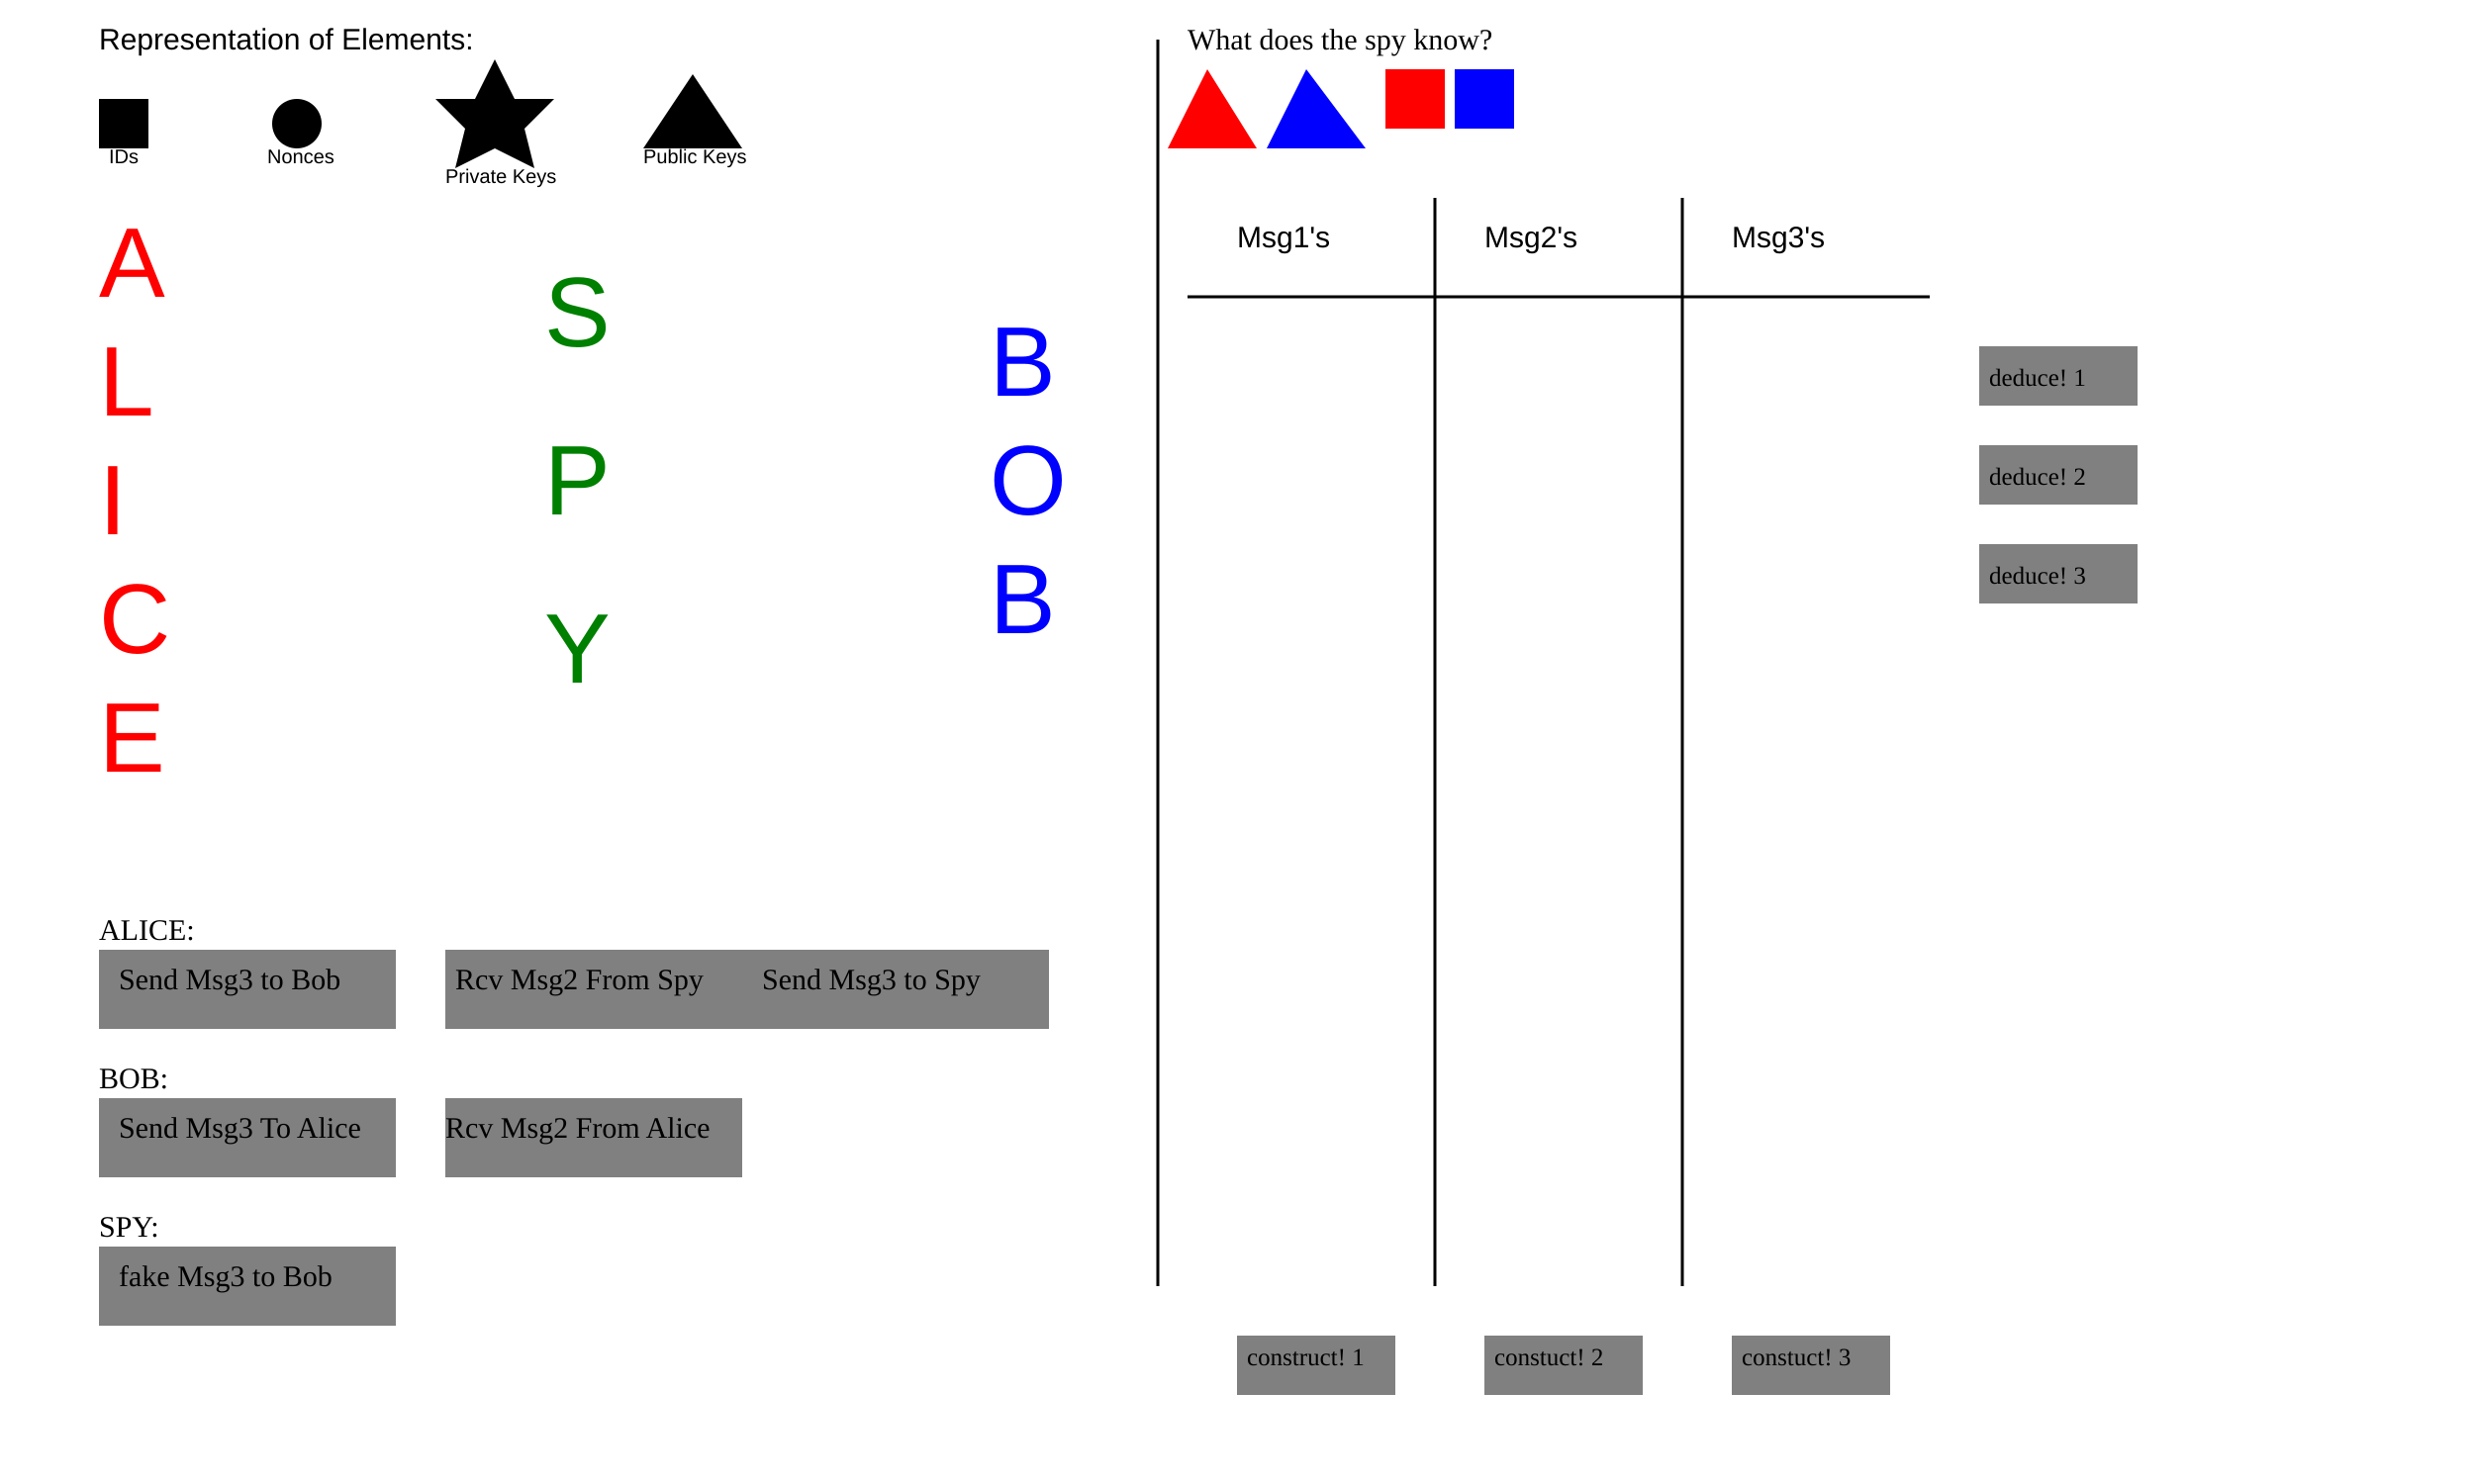
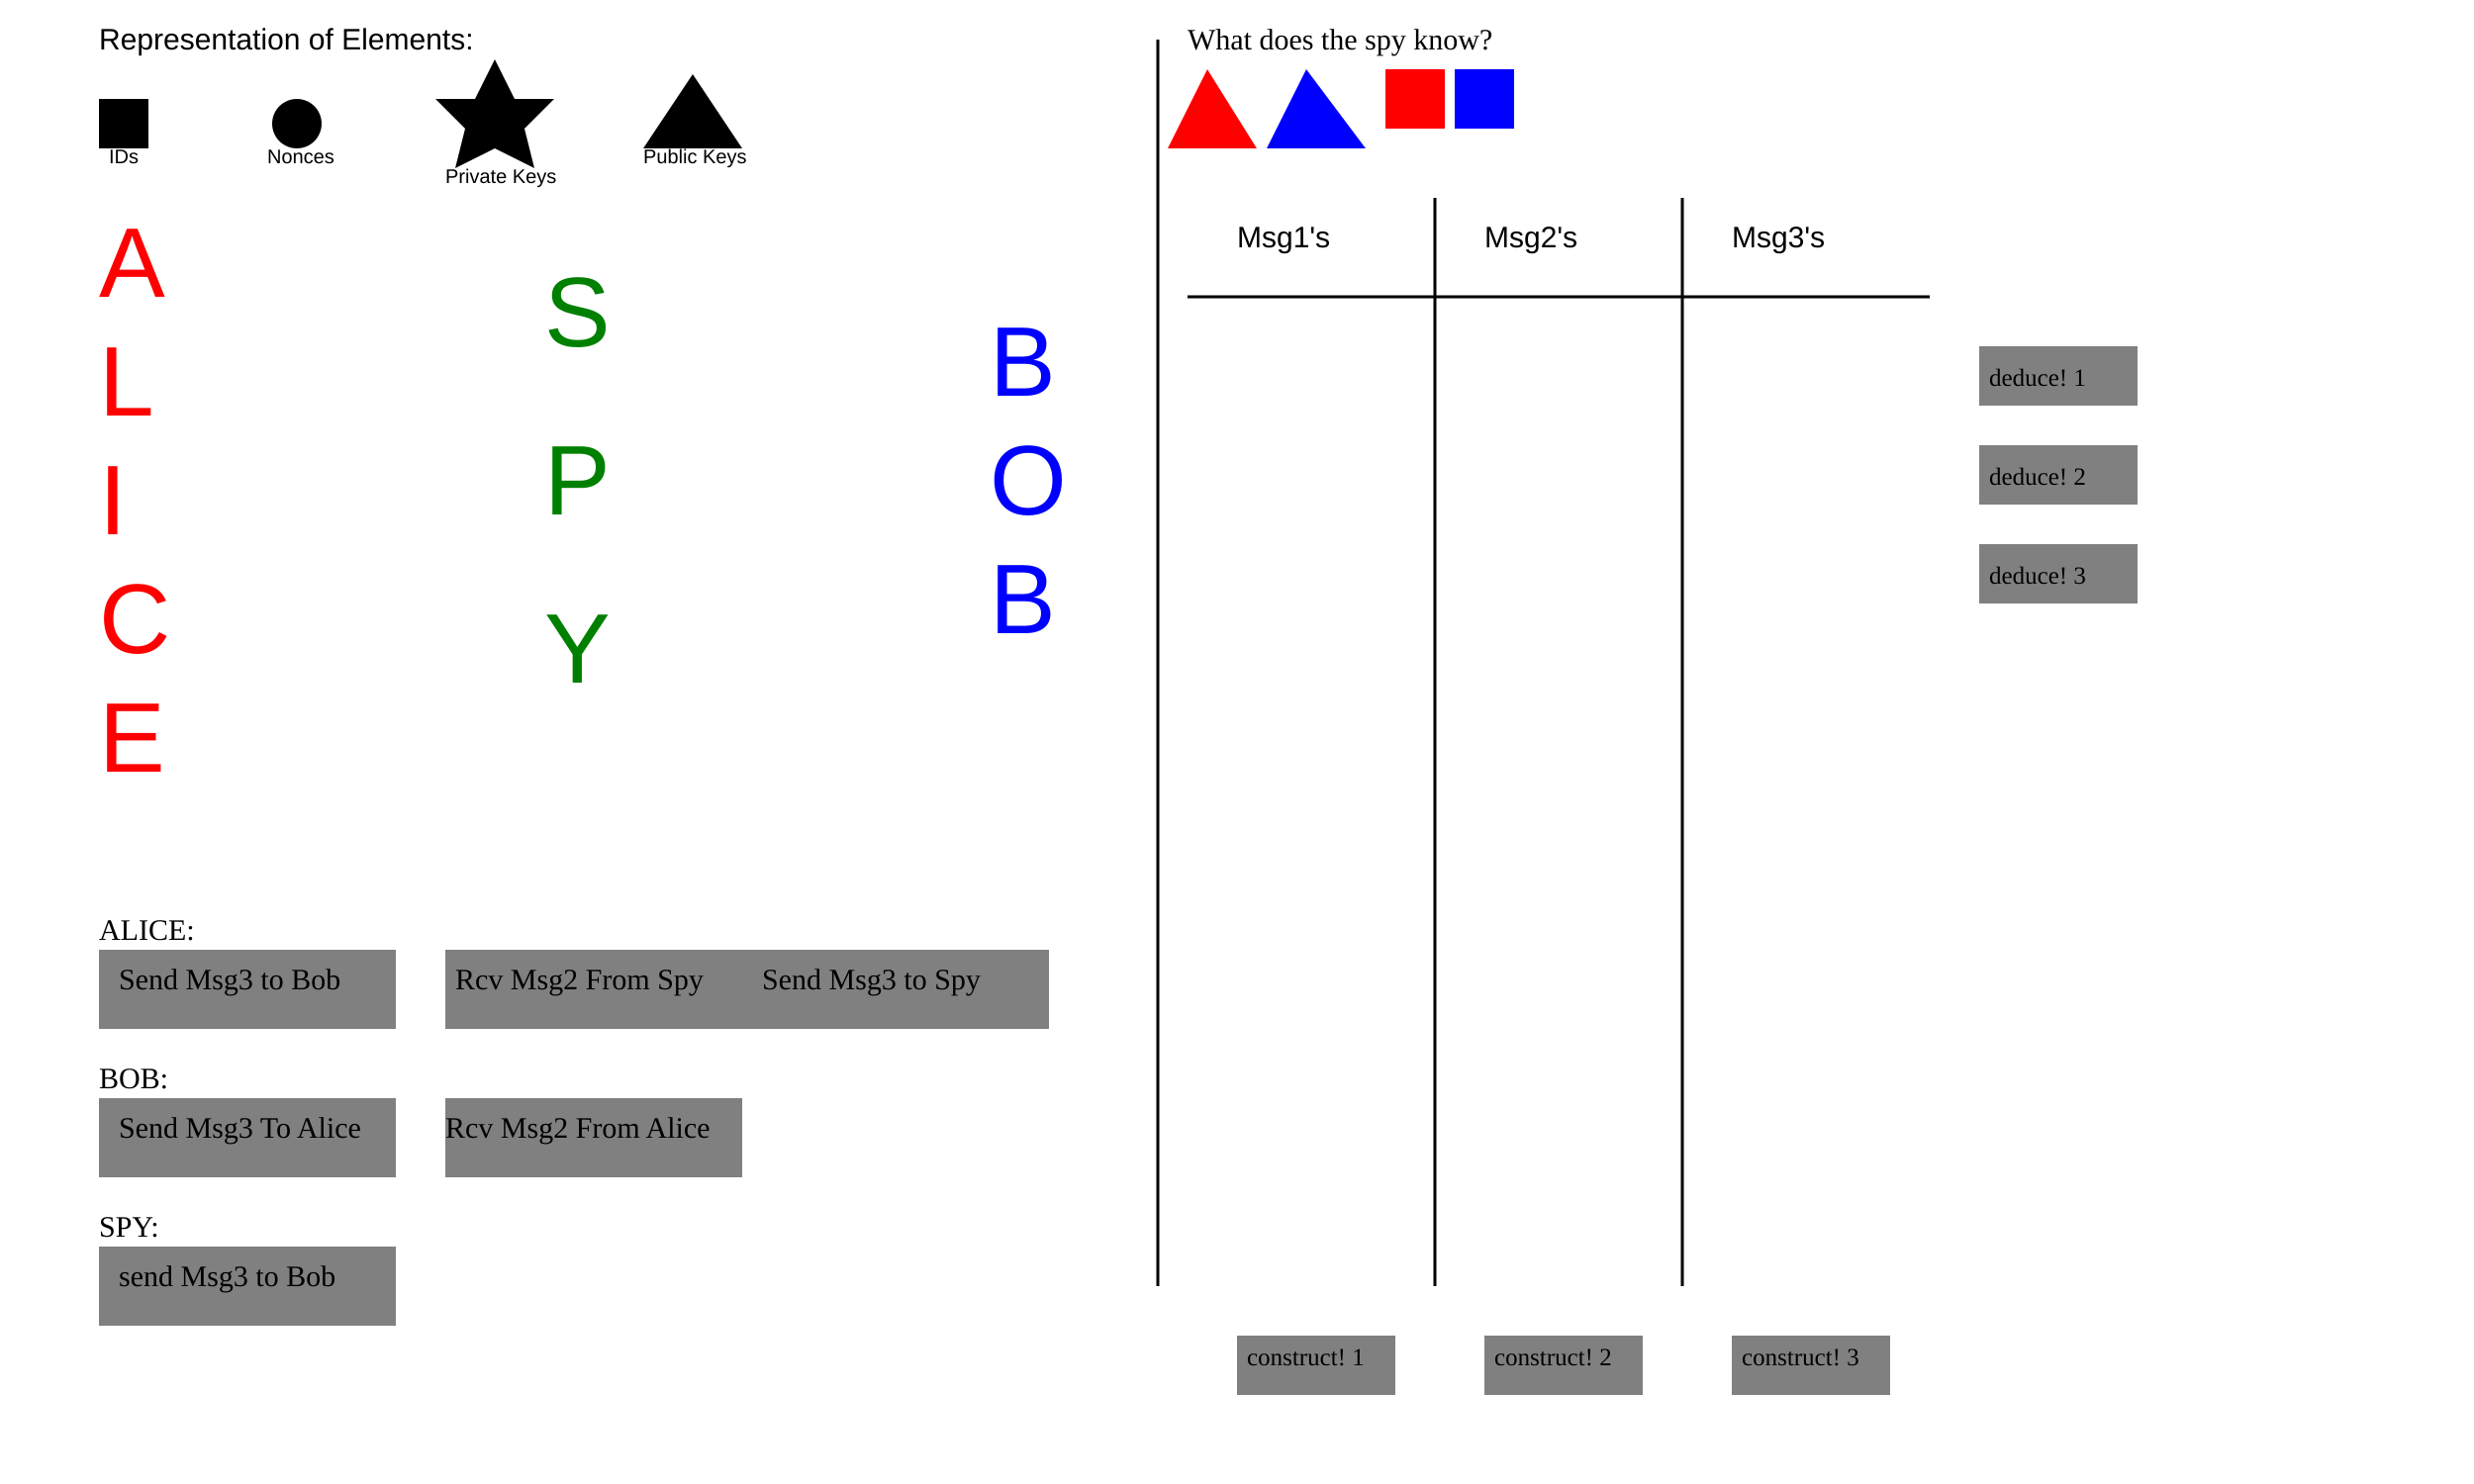
<svg xmlns="http://www.w3.org/2000/svg" width="2500" height="1500">
  <rect width="100%" height="100%" fill="white" />
  <text x="100" y="50" font-size="30" font-family="Arial" fill="black">Representation of Elements:</text>
  <rect x="100" y="100" width="50" height="50" fill="black" />
  <text x="110" y="165" font-size="20" font-family="Arial" fill="black">IDs</text>
  <circle cx="300" cy="125" r="25" fill="black" />
  <text x="270" y="165" font-size="20" font-family="Arial" fill="black">Nonces</text>
  <polygon points="500,60 520,100 560,100 530,130 540,170 500,150 460,170 470,130 440,100 480,100" fill="black" />
  <text x="450" y="185" font-size="20" font-family="Arial" fill="black">Private Keys</text>
  <polygon points="700,75 750,150 650,150" fill="black" />
  <text x="650" y="165" font-size="20" font-family="Arial" fill="black">Public Keys</text>
  <text id="aliceBehaviourTxt" x="100" y="950" font-size="30">ALICE: </text>
  <rect id="aliceSndMsg1Btn" x="100" y="960" width="300" height="80" fill="gray" />
  <text id="aliceSndMsg1Txt" x="120" y="1000" font-size="30">Send Msg1 to Bob </text>
  <rect id="aliceSndMsg2Btn" x="100" y="960" width="300" height="80" fill="gray" />
  <text id="aliceSndMsg2Txt" x="120" y="1000" font-size="30">Send Msg2 to Bob </text>
  <rect id="aliceSndMsg3Btn" x="100" y="960" width="300" height="80" fill="gray" />
  <text id="aliceSndMsg3Txt" x="120" y="1000" font-size="30">Send Msg3 to Bob </text>
  <rect id="aliceSndMsg1Btn_ToSpy" x="760" y="960" width="300" height="80" fill="gray" />
  <text id="aliceSndMsg1Txt_ToSpy" x="780" y="1000" font-size="30">Send Msg1 to Spy </text>
  <rect id="aliceSndMsg3Btn_ToSpy" x="750" y="960" width="300" height="80" fill="gray" />
  <text id="aliceSndMsg3Txt_ToSpy" x="770" y="1000" font-size="30">Send Msg3 to Spy </text>
  <rect id="aliceRcvMsg3Btn" x="450" y="960" width="300" height="80" fill="gray" />
  <text id="aliceRcvMsg3Txt" x="460" y="1000" font-size="30">Rcv Msg3 From Bob</text>
  <rect id="aliceRcvMsg2Btn" x="450" y="960" width="300" height="80" fill="gray" />
  <text id="aliceRcvMsg2Txt" x="460" y="1000" font-size="30">Rcv Msg2 From Bob</text>
  <rect id="aliceRcvMsg1Btn" x="450" y="960" width="300" height="80" fill="gray" />
  <text id="aliceRcvMsg1Txt" x="460" y="1000" font-size="30">Rcv Msg1 From Bob</text>
  <rect id="aliceRcvMsg2Btn_FromSpy" x="450" y="960" width="300" height="80" fill="gray" />
  <text id="aliceRcvMsg2Txt_FromSpy" x="460" y="1000" font-size="30">Rcv Msg2 From Spy</text>
  <text id="bobBehaviourTxt" x="100" y="1100" font-size="30">BOB: </text>
  <rect id="bobSndMsg1Btn" x="100" y="1110" width="300" height="80" fill="gray" />
  <text id="bobSndMsg1Txt" x="120" y="1150" font-size="30">Send Msg1 to Alice </text>
  <rect id="bobSndMsg2Btn" x="100" y="1110" width="300" height="80" fill="gray" />
  <text id="bobSndMsg2Txt" x="120" y="1150" font-size="30">Send Msg2 To Alice</text>
  <rect id="bobSndMsg3Btn" x="100" y="1110" width="300" height="80" fill="gray" />
  <text id="bobSndMsg3Txt" x="120" y="1150" font-size="30">Send Msg3 To Alice</text>
  <rect id="bobRcvMsg1Btn" x="450" y="1110" width="300" height="80" fill="gray" />
  <text id="bobRcvMsg1Txt" x="450" y="1150" font-size="30">Rcv Msg1 From Alice</text>
  <rect id="bobRcvMsg3Btn" x="450" y="1110" width="300" height="80" fill="gray" />
  <text id="bobRcvMsg3Txt" x="450" y="1150" font-size="30">Rcv Msg3 From Alice</text>
  <rect id="bobRcvMsg2Btn" x="450" y="1110" width="300" height="80" fill="gray" />
  <text id="bobRcvMsg2Txt" x="450" y="1150" font-size="30">Rcv Msg2 From Alice</text>
  <text x="100" y="300" font-size="100" font-family="Arial">
    <tspan x="100" y="300" fill="red">A</tspan>
    <tspan x="100" y="420" fill="red">L</tspan>
    <tspan x="100" y="540" fill="red">I</tspan>
    <tspan x="100" y="660" fill="red">C</tspan>
    <tspan x="100" y="780" fill="red">E</tspan>
  </text>
  <text x="450" y="400" font-size="100" font-family="Arial">
    <tspan x="550" y="350" fill="green">S</tspan>
    <tspan x="550" y="520" fill="green">P</tspan>
    <tspan x="550" y="690" fill="green">Y</tspan>
  </text>
  <text x="800" y="400" font-size="100" font-family="Arial">
    <tspan x="1000" y="400" fill="blue">B</tspan>
    <tspan x="1000" y="520" fill="blue">O</tspan>
    <tspan x="1000" y="640" fill="blue">B</tspan>
  </text>
  <text x="1200" y="50" font-size="30">What does the spy know?</text>
  <polygon points="1220,70 1270,150 1180,150" fill="red" />
  <polygon points="1320,70 1280,150 1380,150" fill="blue" />
  <rect x="1400" y="70" width="60" height="60" fill="red" />
  <rect x="1470" y="70" width="60" height="60" fill="blue" />
  <line x1="1200" y1="300" x2="1950" y2="300" stroke="black" stroke-width="3" />
  <line x1="1450" y1="200" x2="1450" y2="1300" stroke="black" stroke-width="3" />
  <line x1="1700" y1="200" x2="1700" y2="1300" stroke="black" stroke-width="3" />
  <text x="1250" y="250" font-size="30" font-family="Arial" fill="black">Msg1's</text>
  <text x="1500" y="250" font-size="30" font-family="Arial" fill="black">Msg2's</text>
  <text x="1750" y="250" font-size="30" font-family="Arial" fill="black">Msg3's</text>
  <rect id="boxMsg1" x="240" y="260" width="130" height="80" fill="none" stroke="black" stroke-width="2" display="none" />
  <polygon id="bobPKmsg1" points="370,320 400,380 340,380" fill="blue" display="none" />
  <line id="msg1Line" x1="170" y1="300" x2="240" y2="300" stroke="black" stroke-width="3" display="none" />
  <line id="msg1Arrow" x1="370" y1="300" x2="500" y2="300" stroke="black" stroke-width="3" marker-end="url(#arrowhead)" display="none" />
  <defs>
    <marker id="arrowhead" markerWidth="10" markerHeight="7" refX="10" refY="3.5" orient="auto" markerUnits="strokeWidth">
      <polygon points="0 0, 10 3.5, 0 7" fill="black" />
    </marker>
  </defs>
  <circle id="aliceNonceMsg1Snd" cx="270" cy="300" r="25" fill="red" display="none" />
  <rect id="aliceIDMsg1Snd" x="300" y="270" width="60" height="60" fill="red" display="none" />
  <rect id="boxMsg1Rcv" x="750" y="260" width="130" height="80" fill="none" stroke="black" stroke-width="2" display="none" />
  <polygon id="bobPKmsg1Rcv" points="880,320 845,380 910,380" fill="blue" display="none" />
  <line id="msg1LineRcv" x1="630" y1="300" x2="750" y2="300" stroke="black" stroke-width="3" display="none" />
  <line id="msg1ArrowRcv" x1="880" y1="300" x2="1000" y2="300" stroke="black" stroke-width="3" marker-end="url(#arrowhead)" display="none" />
  <circle id="aliceNonceBobRcv" cx="780" cy="300" r="25" fill="red" display="none" />
  <rect id="aliceIDBobRcv" x="810" y="270" width="60" height="60" fill="red" display="none" />
  <rect id="boxMsg2Snd" x="750" y="400" width="130" height="80" fill="none" stroke="black" stroke-width="2" display="none" />
  <line id="msg2LineSnd" x1="990" y1="440" x2="880" y2="440" stroke="black" stroke-width="3" display="none" />
  <line id="msg2ArrowSnd" x1="750" y1="440" x2="620" y2="440" stroke="black" stroke-width="3" marker-end="url(#arrowhead)" display="none" />
  <polygon id="alicePKmsg2Snd" points="750,460 715,520 790,520" fill="red" display="none" />
  <circle id="aliceNonceBobSnd" cx="780" cy="440" r="25" fill="red" display="none" />
  <circle id="bobNonceBobSnd" cx="840" cy="440" r="25" fill="blue" display="none" />
  <rect id="boxMsg2Rcv" x="240" y="400" width="130" height="80" fill="none" stroke="black" stroke-width="2" display="none" />
  <line id="msg2LineRcv" x1="370" y1="440" x2="500" y2="440" stroke="black" stroke-width="3" display="none" />
  <line id="msg2ArrowRcv" x1="240" y1="440" x2="170" y2="440" stroke="black" stroke-width="3" marker-end="url(#arrowhead)" display="none" />
  <polygon id="alicePKmsg2Rcv" points="240,460 210,520 280,520" fill="red" display="none" />
  <circle id="aliceNonceAliceRcv" cx="270" cy="440" r="25" fill="red" display="none" />
  <circle id="bobNonceAliceRcv" cx="330" cy="440" r="25" fill="blue" display="none" />
  <rect id="boxMsg3Snd" x="240" y="550" width="130" height="80" fill="none" stroke="black" stroke-width="2" display="none" />
  <polygon id="bobPKmsg3Snd" points="370,600 400,660 340,660" fill="blue" display="none" />
  <circle id="bobNonceAliceSnd" cx="300" cy="590" r="25" fill="blue" display="none" />
  <line id="msg3ArrowSnd" x1="370" y1="590" x2="500" y2="590" stroke="black" stroke-width="3" marker-end="url(#arrowhead)" display="none" />
  <line id="msg3LineSnd" x1="170" y1="590" x2="240" y2="590" stroke="black" stroke-width="3" display="none" />
  <rect id="boxMsg3Rcv" x="750" y="550" width="130" height="80" fill="none" stroke="black" stroke-width="2" display="none" />
  <polygon id="bobPKmsg3Rcv" points="880,600 845,660 910,660" fill="blue" display="none" />
  <circle id="bobNonceBobRcv" cx="815" cy="590" r="25" fill="blue" display="none" />
  <line id="msg3ArrowRcv" x1="880" y1="590" x2="1000" y2="590" stroke="black" stroke-width="3" marker-end="url(#arrowhead)" display="none" />
  <line id="msg3LineRcv" x1="630" y1="590" x2="750" y2="590" stroke="black" stroke-width="3" display="none" />
  <rect id="boxMsg1_BtoA" x="750" y="260" width="130" height="80" fill="none" stroke="black" stroke-width="2" display="none" />
  <polygon id="alicePKmsg1_BtoA" points="750,320 715,380 790,380" fill="red" display="none" />
  <line id="msg1Line_BtoA" x1="880" y1="300" x2="1000" y2="300" stroke="black" stroke-width="3" display="none" />
  <line id="msg1Arrow_BtoA" x1="750" y1="300" x2="620" y2="300" stroke="black" stroke-width="3" marker-end="url(#arrowhead)" display="none" />
  <circle id="bobNonceMsg1_BtoA" cx="780" cy="300" r="25" fill="blue" display="none" />
  <rect id="bobIDMsg1_BtoA" x="810" y="270" width="60" height="60" fill="blue" display="none" />
  <rect id="boxMsg1Rcv_BtoA" x="240" y="260" width="130" height="80" fill="none" stroke="black" stroke-width="2" display="none" />
  <polygon id="alicePKmsg1Rcv_BtoA" points="240,320 210,380 280,380" fill="red" display="none" />
  <line id="msg1LineRcv_BtoA" x1="370" y1="300" x2="500" y2="300" stroke="black" stroke-width="3" display="none" />
  <line id="msg1ArrowRcv_BtoA" x1="240" y1="300" x2="170" y2="300" stroke="black" stroke-width="3" marker-end="url(#arrowhead)" display="none" />
  <circle id="bobNonceAliceRcv_BtoA" cx="270" cy="300" r="25" fill="blue" display="none" />
  <rect id="bobIDAliceRcv_BtoA" x="300" y="270" width="60" height="60" fill="blue" display="none" />
  <rect id="boxMsg2_BtoA" x="240" y="400" width="130" height="80" fill="none" stroke="black" stroke-width="2" display="none" />
  <polygon id="bobPKmsg2_BtoA" points="370,460 400,520 340,520" fill="blue" display="none" />
  <circle id="bobNonceAliceSnd_BtoA" cx="270" cy="440" r="25" fill="blue" display="none" />
  <circle id="aliceNonceAliceSnd_BtoA" cx="330" cy="440" r="25" fill="red" display="none" />
  <line id="msg2Arrow_BtoA" x1="370" y1="440" x2="500" y2="440" stroke="black" stroke-width="3" marker-end="url(#arrowhead)" display="none" />
  <line id="msg2Line_BtoA" x1="170" y1="440" x2="240" y2="440" stroke="black" stroke-width="3" display="none" />
  <rect id="boxMsg2Rcv_BtoA" x="750" y="400" width="130" height="80" fill="none" stroke="black" stroke-width="2" display="none" />
  <polygon id="bobPKmsg2Rcv_BtoA" points="750,460 715,520 790,520" fill="blue" display="none" />
  <circle id="bobNonceBobRcv_BtoA" cx="780" cy="440" r="25" fill="blue" display="none" />
  <circle id="aliceNonceBobRcv_BtoA" cx="840" cy="440" r="25" fill="red" display="none" />
  <line id="msg2LineRcv_BtoA" x1="750" y1="440" x2="620" y2="440" stroke="black" stroke-width="3" display="none" />
  <line id="msg2ArrowRcv_BtoA" x1="880" y1="440" x2="1000" y2="440" stroke="black" stroke-width="3" marker-end="url(#arrowhead)" display="none" />
  <rect id="boxMsg3_BtoA" x="750" y="550" width="130" height="80" fill="none" stroke="black" stroke-width="2" display="none" />
  <polygon id="alicePKmsg3_BtoA" points="750,600 715,660 790,660" fill="red" display="none" />
  <circle id="aliceNonceBobSnd_BtoA" cx="780" cy="590" r="25" fill="red" display="none" />
  <line id="msg3Arrow_BtoA" x1="750" y1="590" x2="620" y2="590" stroke="black" stroke-width="3" marker-end="url(#arrowhead)" display="none" />
  <line id="msg3Line_BtoA" x1="880" y1="590" x2="1000" y2="590" stroke="black" stroke-width="3" display="none" />
  <rect id="boxMsg3Rcv_BtoA" x="240" y="550" width="130" height="80" fill="none" stroke="black" stroke-width="2" display="none" />
  <polygon id="alicePKmsg3Rcv_BtoA" points="240,600 210,660 280,660" fill="red" display="none" />
  <circle id="aliceNonceAliceRcv_BtoA" cx="270" cy="590" r="25" fill="red" display="none" />
  <line id="msg3LineRcv_BtoA" x1="370" y1="590" x2="500" y2="590" stroke="black" stroke-width="3" display="none" />
  <line id="msg3ArrowRcv_BtoA" x1="240" y1="590" x2="170" y2="590" stroke="black" stroke-width="3" marker-end="url(#arrowhead)" display="none" />
  <text id="SpyBehaviourTxt" x="100" y="1250" font-size="30">SPY: </text>
  <rect id="spySndMsg1Btn_ToBob" x="100" y="1260" width="300" height="80" fill="gray" />
-   <text id="spySndMsg1Txt_ToBob" x="120" y="1300" font-size="30">fake Msg1 to Bob</text>
+   <text id="spySndMsg1Txt_ToBob" x="120" y="1300" font-size="30">send Msg1 to Bob</text>
  <rect id="spySndMsg3Btn_ToBob" x="100" y="1260" width="300" height="80" fill="gray" />
-   <text id="spySndMsg3Txt_ToBob" x="120" y="1300" font-size="30">fake Msg3 to Bob</text>
+   <text id="spySndMsg3Txt_ToBob" x="120" y="1300" font-size="30">send Msg3 to Bob</text>
  <polygon id="spyPkMsg1" points="370,320 400,380 340,380" fill="green" display="none" />
  <circle id="aliceNonceMsg1ToSpy" cx="270" cy="300" r="25" fill="red" display="none" />
  <rect id="aliceIdMsg1ToSpy" x="300" y="270" width="60" height="60" fill="red" display="none" />
  <circle id="aliceNonceSpyToBobMsg1" cx="780" cy="300" r="25" fill="red" display="none" />
  <rect id="aliceIdSpyToBobMsg1" x="810" y="270" width="60" height="60" fill="red" display="none" />
  <polygon id="alicePKmsg2Snd" points="750,460 715,520 790,520" fill="red" display="none" />
  <circle id="aliceNonceBobSnd" cx="780" cy="440" r="25" fill="red" display="none" />
  <circle id="bobNonceBobSnd" cx="840" cy="440" r="25" fill="blue" display="none" />
  <polygon id="spyPkMsg3Snd" points="370,600 400,660 340,660" fill="green" display="none" />
  <circle id="bobNonceAliceToSpy" cx="300" cy="590" r="25" fill="blue" display="none" />
  <line x1="1170" y1="40" x2="1170" y2="1300" stroke="black" stroke-width="3" />
  <rect id="boxMsg1DED" x="1240" y="330" width="130" height="80" fill="none" stroke="black" stroke-width="2" display="none" />
  <polygon id="bobPKmsg1DED" points="1370,380 1400,440 1340,440" fill="blue" display="none" />
  <circle id="aliceNonceMsg1DED" cx="1270" cy="370" r="25" fill="red" display="none" />
  <rect id="aliceIDMsg1DED" x="1300" y="340" width="60" height="60" fill="red" display="none" />
-   <rect id="boxMsg1DED" x="1240" y="330" width="130" height="80" fill="none" stroke="black" stroke-width="2" display="none" />
-   <polygon id="bobPKmsg1DED" points="1370,380 1400,440 1340,440" fill="blue" display="none" />
-   <circle id="aliceNonceMsg1DED" cx="1270" cy="370" r="25" fill="red" display="none" />
-   <rect id="aliceIDMsg1DED" x="1300" y="340" width="60" height="60" fill="red" display="none" />
  <rect id="boxMsg2DED" x="1500" y="330" width="130" height="80" fill="none" stroke="black" stroke-width="2" display="none" />
  <polygon id="alicePKmsg2DED" points="1630,380 1670,440 1590,440" fill="red" display="none" />
  <circle id="aliceNoncemsg2DED" cx="1530" cy="370" r="25" fill="red" display="none" />
  <circle id="bobNoncemsg2DED" cx="1590" cy="370" r="25" fill="blue" display="none" />
  <rect id="boxMsg3DED" x="1740" y="330" width="130" height="80" fill="none" stroke="black" stroke-width="2" display="none" />
  <polygon id="bobPKmsg3DED" points="1870,380 1900,440 1840,440" fill="blue" display="none" />
  <circle id="bobNoncemsg3DED" cx="1800" cy="370" r="25" fill="blue" display="none" />
  <circle id="aliceNonceDED" cx="1600" cy="100" r="25" fill="red" display="none" />
  <circle id="bobNonceDED" cx="1660" cy="100" r="25" fill="blue" display="none" />
  <rect id="construct1" x="1250" y="1350" width="160" height="60" fill="gray" display="block" />
-   <text id="constrct1Txt" x="1260" y="1380" font-size="25" display="block"> construct! 1</text>
+   <text id="construct1Txt" x="1260" y="1380" font-size="25" display="block"> construct! 1</text>
  <rect id="construct2" x="1500" y="1350" width="160" height="60" fill="gray" display="block" />
-   <text id="constrct2Txt" x="1510" y="1380" font-size="25" display="block"> constuct! 2</text>
+   <text id="construct2Txt" x="1510" y="1380" font-size="25" display="block"> construct! 2</text>
  <rect id="construct3" x="1750" y="1350" width="160" height="60" fill="gray" display="block" />
-   <text id="constrct3Txt" x="1760" y="1380" font-size="25" display="block"> constuct! 3</text>
+   <text id="construct3Txt" x="1760" y="1380" font-size="25" display="block"> construct! 3</text>
  <rect id="deduce1" x="2000" y="350" width="160" height="60" fill="gray" display="block" />
  <text id="deduce1Txt" x="2010" y="390" font-size="25" display="block"> deduce! 1</text>
  <rect id="deduce2" x="2000" y="450" width="160" height="60" fill="gray" display="block" />
  <text id="deduce2Txt" x="2010" y="490" font-size="25" display="block"> deduce! 2</text>
  <rect id="deduce3" x="2000" y="550" width="160" height="60" fill="gray" display="block" />
  <text id="deduce3Txt" x="2010" y="590" font-size="25" display="block"> deduce! 3</text>
</svg>
